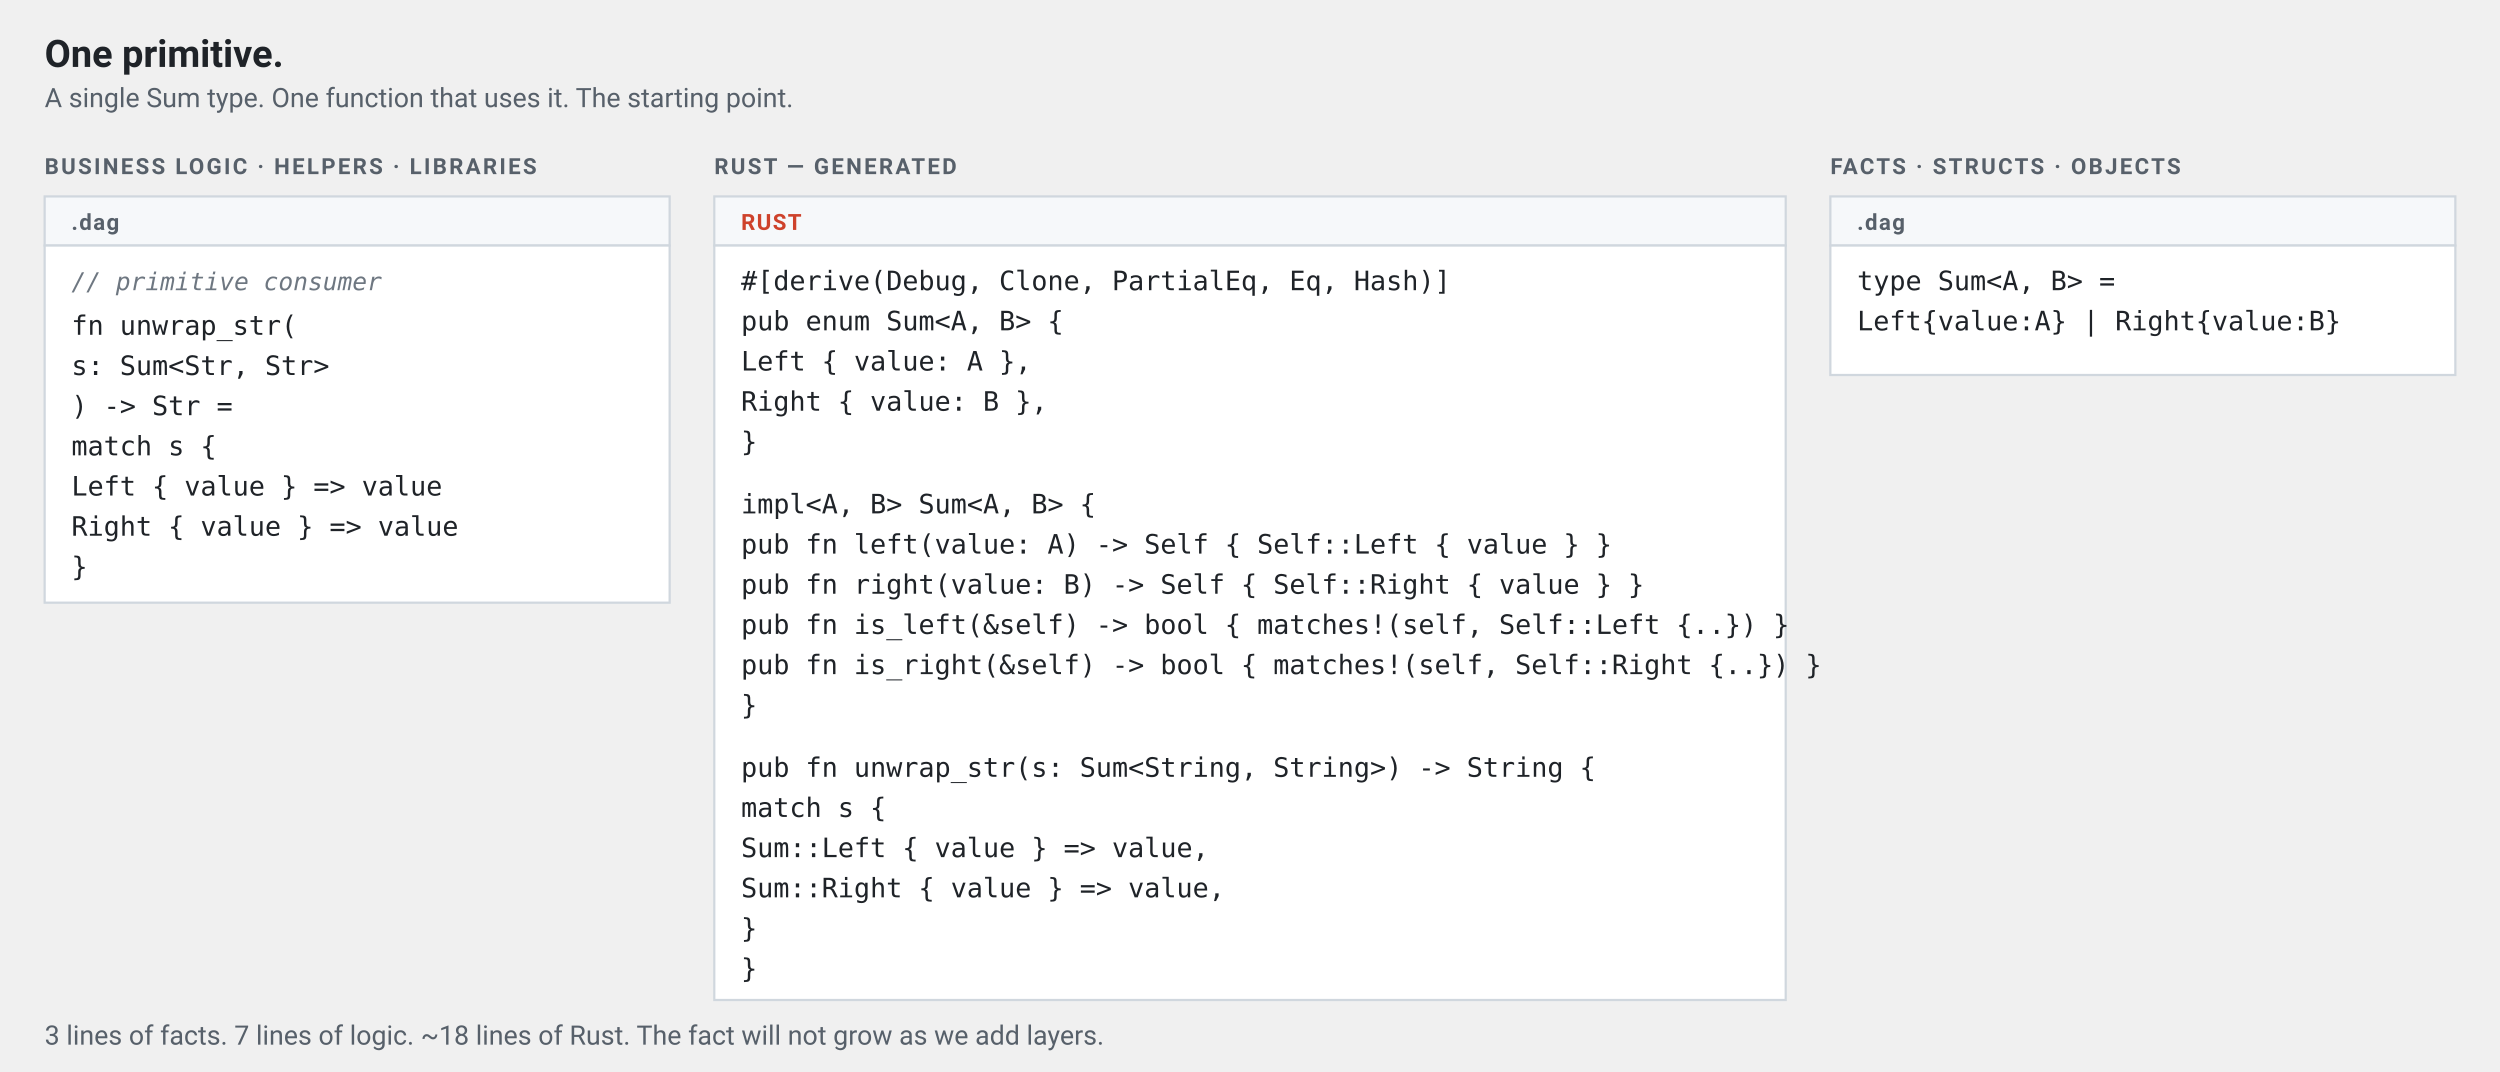
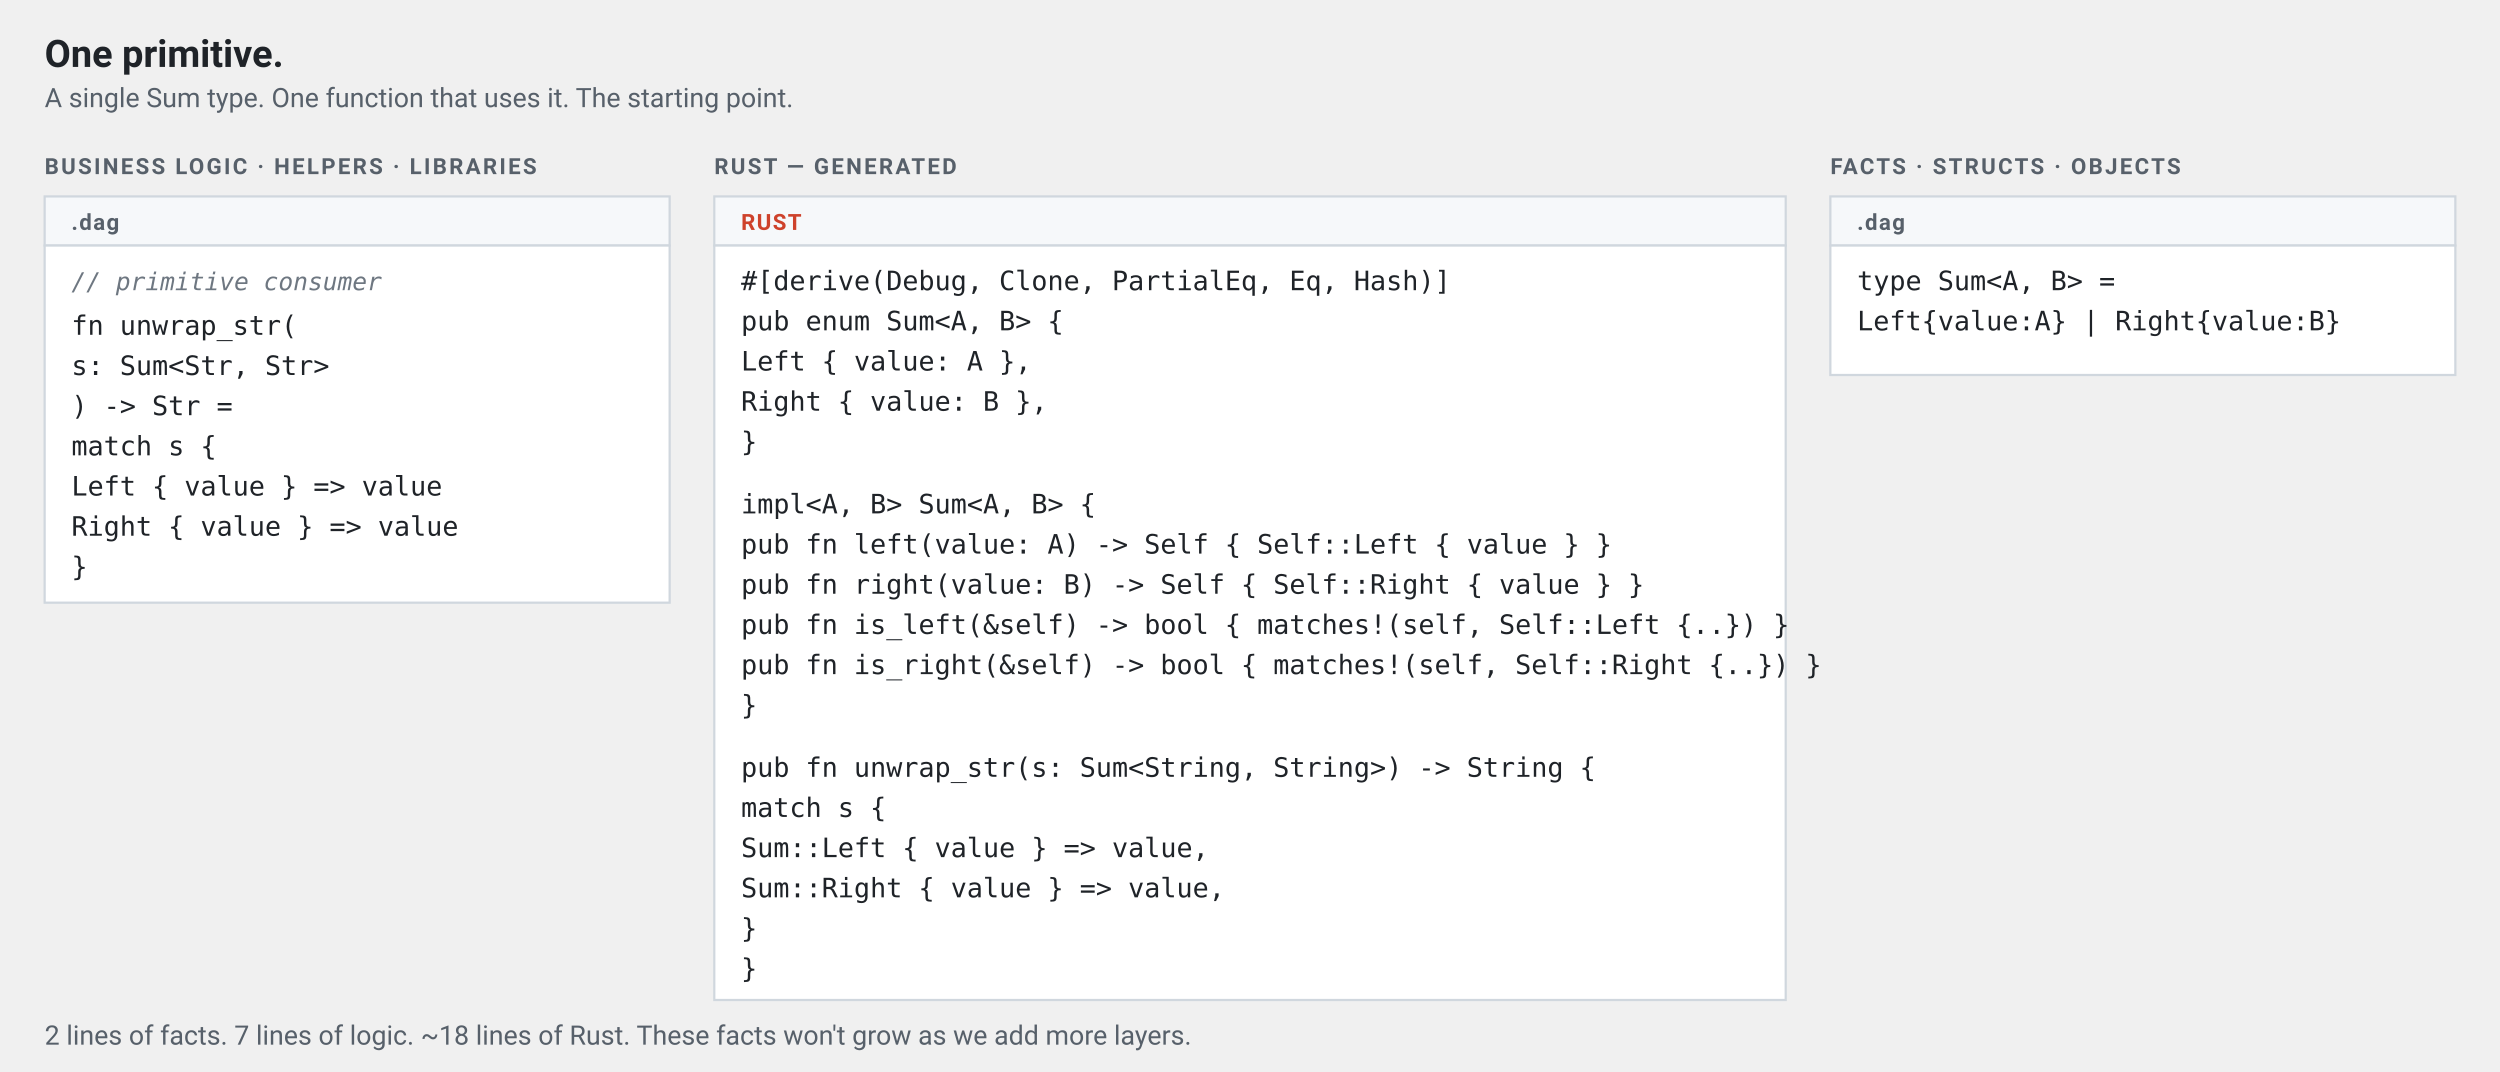
<svg xmlns="http://www.w3.org/2000/svg" viewBox="0 0 1120 480" font-family="-apple-system, BlinkMacSystemFont, 'Segoe UI', Roboto, sans-serif">
  <defs>
    <style>
      .title { font-size: 17px; font-weight: 600; fill: #1f2328; }
      .sub { font-size: 12px; fill: #57606a; }
      .col-label { font-size: 10px; font-weight: 700; fill: #57606a; letter-spacing: 0.10em; }
      .badge { font-size: 10px; font-weight: 700; letter-spacing: 0.06em; }
      .badge-rust { fill: #ce422b; }
      .badge-dag  { fill: #57606a; }
      .code   { font-family: ui-monospace, 'SF Mono', Menlo, Consolas, monospace; font-size: 12px; fill: #1f2328; }
      .layer  { font-family: ui-monospace, 'SF Mono', Menlo, Consolas, monospace; font-size: 11px; font-style: italic; fill: #6e7781; }
      .card { fill: #ffffff; stroke: #d0d7de; stroke-width: 1; }
      .card-header { fill: #f6f8fa; stroke: #d0d7de; stroke-width: 1; }
    </style>
  </defs>
  <text x="20" y="30" class="title">One primitive.</text>
  <text x="20" y="48" class="sub">A single Sum type. One function that uses it. The starting point.</text>
  <text x="20" y="78" class="col-label">BUSINESS LOGIC · HELPERS · LIBRARIES</text>
  <text x="320" y="78" class="col-label">RUST — GENERATED</text>
  <text x="820" y="78" class="col-label">FACTS · STRUCTS · OBJECTS</text>
  <rect x="20" y="88" width="280" height="22" class="card-header" />
  <text x="32" y="103" class="badge badge-dag">.dag</text>
  <rect x="20" y="110" width="280" height="160" class="card" />
  <text x="32" y="130" class="layer">// primitive consumer</text>
  <text x="32" y="150" class="code">fn unwrap_str(</text>
  <text x="32" y="168" class="code">    s: Sum&lt;Str, Str&gt;</text>
  <text x="32" y="186" class="code">) -&gt; Str =</text>
  <text x="32" y="204" class="code">  match s {</text>
  <text x="32" y="222" class="code">    Left  { value } =&gt; value</text>
  <text x="32" y="240" class="code">    Right { value } =&gt; value</text>
  <text x="32" y="258" class="code">  }</text>
  <rect x="320" y="88" width="480" height="22" class="card-header" />
  <text x="332" y="103" class="badge badge-rust">RUST</text>
  <rect x="320" y="110" width="480" height="338" class="card" />
  <text x="332" y="130" class="code">#[derive(Debug, Clone, PartialEq, Eq, Hash)]</text>
  <text x="332" y="148" class="code">pub enum Sum&lt;A, B&gt; {</text>
  <text x="332" y="166" class="code">    Left  { value: A },</text>
  <text x="332" y="184" class="code">    Right { value: B },</text>
  <text x="332" y="202" class="code">}</text>
  <text x="332" y="230" class="code">impl&lt;A, B&gt; Sum&lt;A, B&gt; {</text>
  <text x="332" y="248" class="code">    pub fn left(value: A)  -&gt; Self { Self::Left  { value } }</text>
  <text x="332" y="266" class="code">    pub fn right(value: B) -&gt; Self { Self::Right { value } }</text>
  <text x="332" y="284" class="code">    pub fn is_left(&amp;self)  -&gt; bool { matches!(self, Self::Left  {..}) }</text>
  <text x="332" y="302" class="code">    pub fn is_right(&amp;self) -&gt; bool { matches!(self, Self::Right {..}) }</text>
  <text x="332" y="320" class="code">}</text>
  <text x="332" y="348" class="code">pub fn unwrap_str(s: Sum&lt;String, String&gt;) -&gt; String {</text>
  <text x="332" y="366" class="code">    match s {</text>
  <text x="332" y="384" class="code">        Sum::Left  { value } =&gt; value,</text>
  <text x="332" y="402" class="code">        Sum::Right { value } =&gt; value,</text>
  <text x="332" y="420" class="code">    }</text>
  <text x="332" y="438" class="code">}</text>
  <rect x="820" y="88" width="280" height="22" class="card-header" />
  <text x="832" y="103" class="badge badge-dag">.dag</text>
  <rect x="820" y="110" width="280" height="58" class="card" />
  <text x="832" y="130" class="code">type Sum&lt;A, B&gt; =</text>
  <text x="832" y="148" class="code">  Left{value:A} | Right{value:B}</text>
-   <text x="20" y="468" class="sub">3 lines of facts. 7 lines of logic. ~18 lines of Rust. The fact will not grow as we add layers.</text>
+   <text x="20" y="468" class="sub">2 lines of facts. 7 lines of logic. ~18 lines of Rust. These facts won't grow as we add more layers.</text>
</svg>
